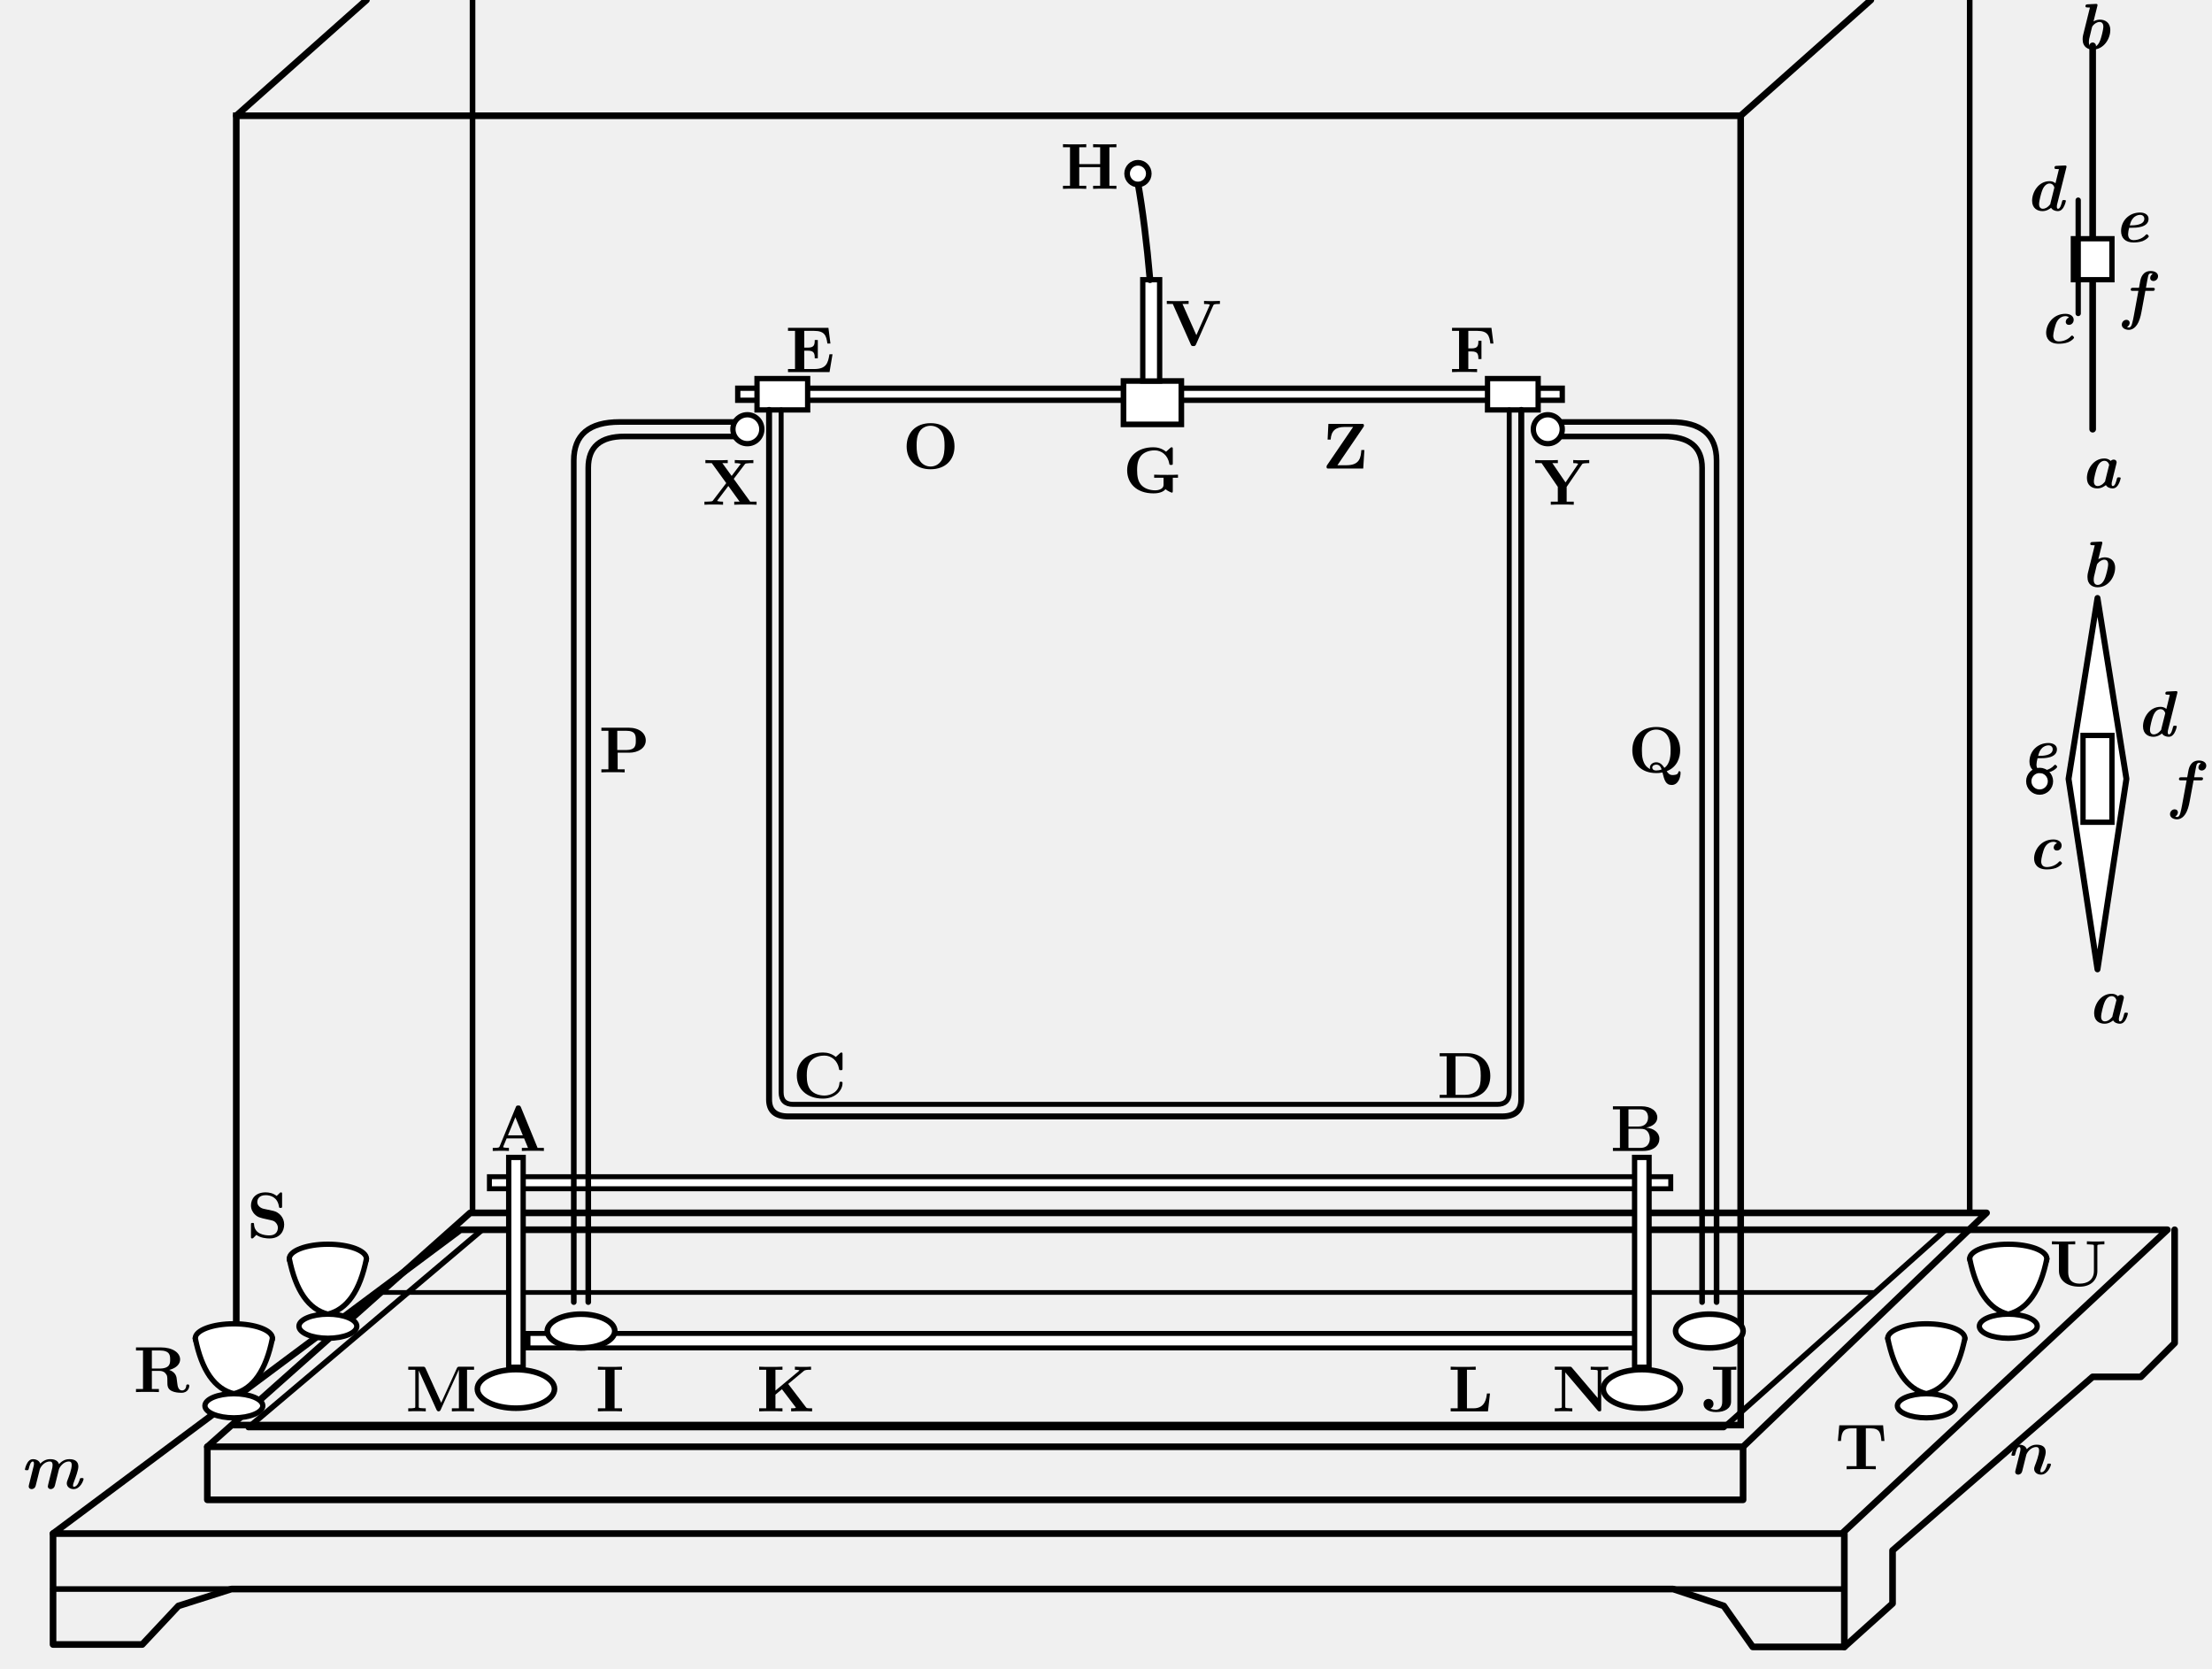
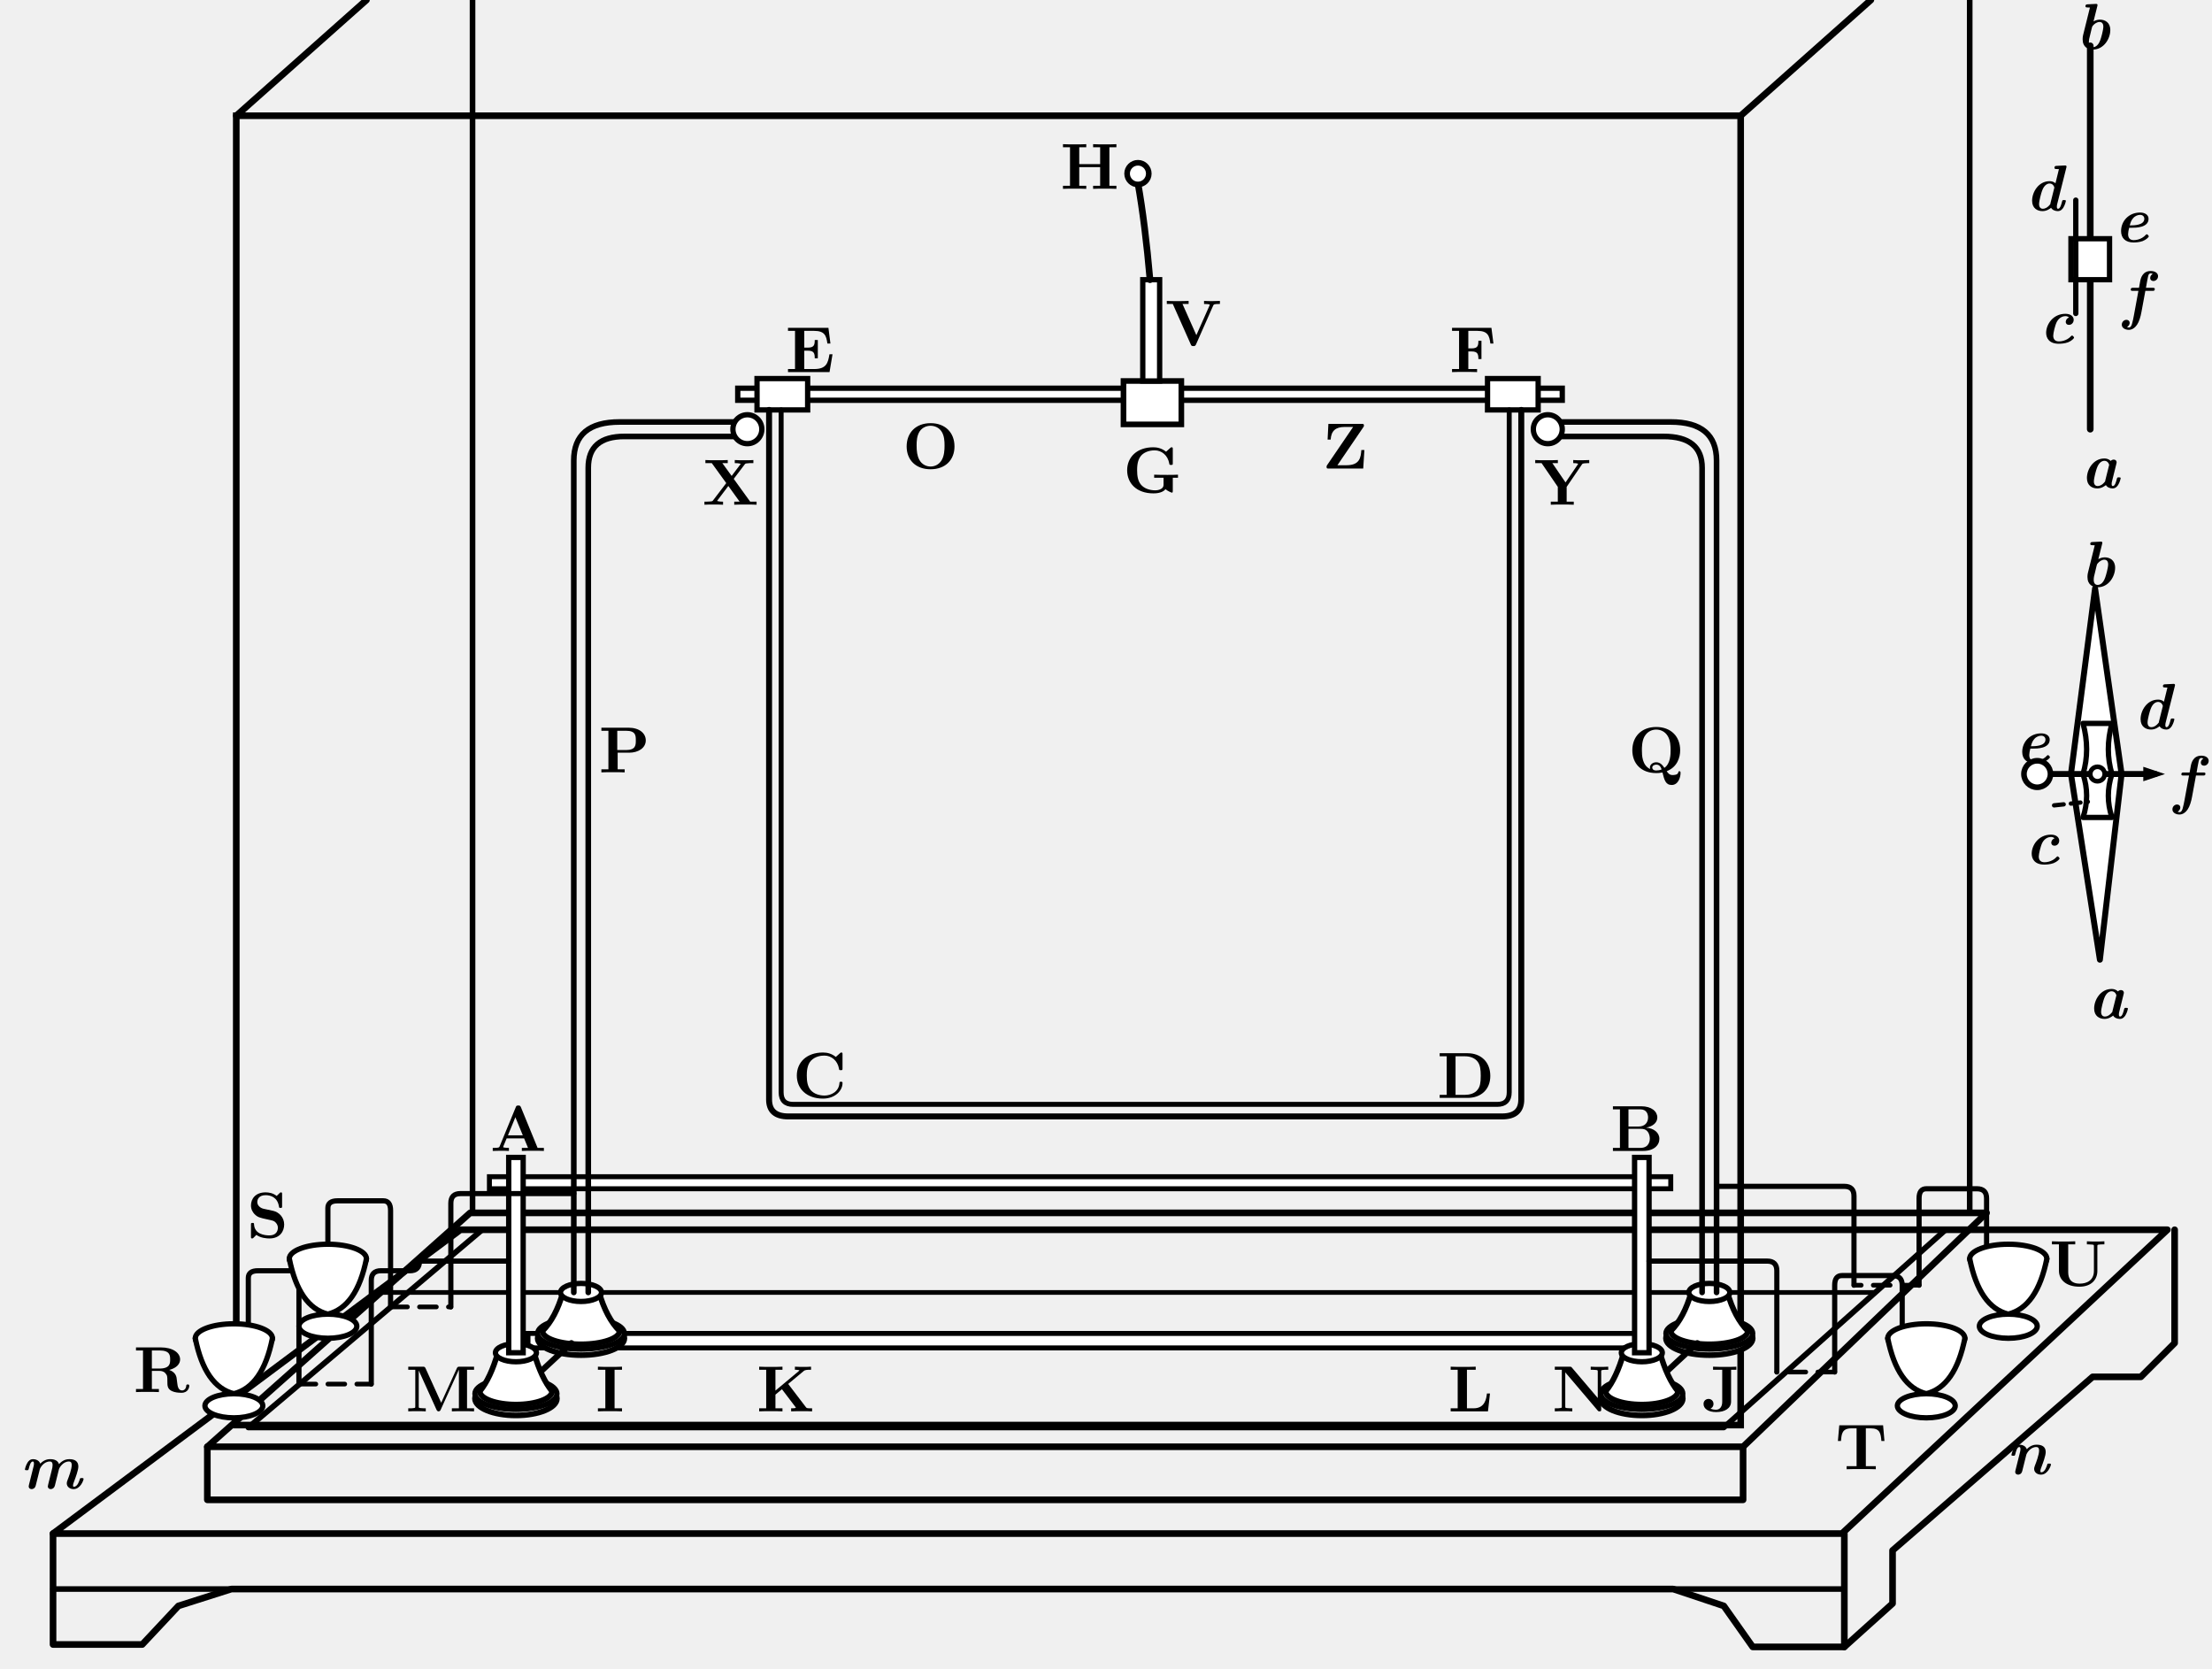
<svg xmlns="http://www.w3.org/2000/svg" width="1835" height="1384" viewBox="0 0 1835 1384">
  <polyline points="44,1272 382,1020 1798,1020 1528,1272 44,1272" fill="none" stroke="#000000" stroke-width="5.5" stroke-linecap="round" stroke-linejoin="round" />
  <polyline points="44,1272 44,1364 118,1364 148,1332 192,1318 1388,1318 1430,1332 1454,1366 1530,1366 1530,1272" fill="none" stroke="#000000" stroke-width="5.5" stroke-linecap="round" stroke-linejoin="round" />
  <line x1="44" y1="1318" x2="1530" y2="1318" stroke="#000000" stroke-width="4.67" stroke-linecap="round" />
  <polyline points="1530,1366 1570,1330 1570,1286 1736,1142 1776,1142 1804,1114 1804,1020" fill="none" stroke="#000000" stroke-width="5.5" stroke-linecap="round" stroke-linejoin="round" />
  <polyline points="172,1200 390,1006 1648,1006 1446,1200 172,1200" fill="none" stroke="#000000" stroke-width="5.5" stroke-linecap="round" stroke-linejoin="round" />
  <polyline points="172,1200 172,1244 1446,1244 1446,1200" fill="none" stroke="#000000" stroke-width="5.5" stroke-linecap="round" stroke-linejoin="round" />
  <polyline points="206,1184 400,1020 1614,1020 1430,1184 206,1184" fill="none" stroke="#000000" stroke-width="4.67" stroke-linecap="round" stroke-linejoin="round" />
  <line x1="316" y1="1072" x2="1554" y2="1072" stroke="#000000" stroke-width="3.85" stroke-linecap="round" />
  <rect x="196" y="96" width="1248" height="1086" fill="none" stroke="#000000" stroke-width="5.5" />
  <line x1="392" y1="0" x2="392" y2="1006" stroke="#000000" stroke-width="4.67" stroke-linecap="round" />
  <line x1="1634" y1="0" x2="1634" y2="1006" stroke="#000000" stroke-width="4.67" stroke-linecap="round" />
  <line x1="196" y1="96" x2="304" y2="0" stroke="#000000" stroke-width="5.5" stroke-linecap="round" />
  <line x1="1444" y1="96" x2="1552" y2="0" stroke="#000000" stroke-width="5.5" stroke-linecap="round" />
  <rect x="406" y="976" width="980" height="10" fill="#ffffff" stroke="#000000" stroke-width="4.12" />
  <rect x="438" y="1106" width="926" height="12" fill="#ffffff" stroke="#000000" stroke-width="4.12" />
-   <rect x="422" y="960" width="12" height="174" fill="#ffffff" stroke="#000000" stroke-width="4.4" />
-   <ellipse cx="428" cy="1152" rx="32" ry="16" fill="#ffffff" stroke="#000000" stroke-width="4.67" />
-   <rect x="1356" y="960" width="12" height="174" fill="#ffffff" stroke="#000000" stroke-width="4.4" />
-   <ellipse cx="1362" cy="1152" rx="32" ry="16" fill="#ffffff" stroke="#000000" stroke-width="4.67" />
-   <path d="M 476 1080 L 476 382 Q 476 350, 514 350 L 620 350" fill="none" stroke="#000000" stroke-width="4.67" stroke-linecap="round" stroke-linejoin="round" />
-   <path d="M 488 1080 L 488 388 Q 488 362, 518 362 L 620 362" fill="none" stroke="#000000" stroke-width="4.67" stroke-linecap="round" stroke-linejoin="round" />
-   <ellipse cx="482" cy="1104" rx="28" ry="14" fill="#ffffff" stroke="#000000" stroke-width="4.67" />
-   <path d="M 1412 1080 L 1412 388 Q 1412 362, 1380 362 L 1280 362" fill="none" stroke="#000000" stroke-width="4.67" stroke-linecap="round" stroke-linejoin="round" />
-   <path d="M 1424 1080 L 1424 382 Q 1424 350, 1386 350 L 1280 350" fill="none" stroke="#000000" stroke-width="4.67" stroke-linecap="round" stroke-linejoin="round" />
-   <ellipse cx="1418" cy="1104" rx="28" ry="14" fill="#ffffff" stroke="#000000" stroke-width="4.67" />
+   <ellipse cx="482" cy="1110" rx="36" ry="14" fill="#ffffff" stroke="#000000" stroke-width="4.67" />
+   <ellipse cx="482" cy="1106" rx="36" ry="13" fill="#ffffff" stroke="#000000" stroke-width="4.4" />
+   <path d="M 450.0 1104.0 Q 461.0 1093.0, 467.0 1072.0 L 497.0 1072.0 Q 503.0 1093.0, 514.0 1104.0 A 32.0 11 0 0 1 450.0 1104.0 Z" fill="#ffffff" stroke="#000000" stroke-width="4.67" stroke-linecap="round" stroke-linejoin="round" />
+   <ellipse cx="482" cy="1072" rx="17" ry="7.5" fill="#ffffff" stroke="#000000" stroke-width="4.4" />
+   <ellipse cx="1418" cy="1110" rx="36" ry="14" fill="#ffffff" stroke="#000000" stroke-width="4.67" />
+   <ellipse cx="1418" cy="1106" rx="36" ry="13" fill="#ffffff" stroke="#000000" stroke-width="4.4" />
+   <path d="M 1386.0 1104.0 Q 1397.0 1093.0, 1403.0 1072.0 L 1433.0 1072.0 Q 1439.0 1093.0, 1450.0 1104.0 A 32.0 11 0 0 1 1386.0 1104.0 Z" fill="#ffffff" stroke="#000000" stroke-width="4.67" stroke-linecap="round" stroke-linejoin="round" />
+   <ellipse cx="1418" cy="1072" rx="17" ry="7.5" fill="#ffffff" stroke="#000000" stroke-width="4.4" />
+   <path d="M 476 1072 L 476 382 Q 476 350, 514 350 L 620 350" fill="none" stroke="#000000" stroke-width="4.67" stroke-linecap="round" stroke-linejoin="round" />
+   <path d="M 488 1072 L 488 388 Q 488 362, 518 362 L 620 362" fill="none" stroke="#000000" stroke-width="4.67" stroke-linecap="round" stroke-linejoin="round" />
+   <path d="M 1412 1072 L 1412 388 Q 1412 362, 1380 362 L 1280 362" fill="none" stroke="#000000" stroke-width="4.67" stroke-linecap="round" stroke-linejoin="round" />
+   <path d="M 1424 1072 L 1424 382 Q 1424 350, 1386 350 L 1280 350" fill="none" stroke="#000000" stroke-width="4.67" stroke-linecap="round" stroke-linejoin="round" />
+   <line x1="446" y1="1140" x2="474" y2="1114" stroke="#000000" stroke-width="4.95" stroke-linecap="round" />
+   <line x1="1380" y1="1140" x2="1408" y2="1114" stroke="#000000" stroke-width="4.95" stroke-linecap="round" />
+   <ellipse cx="428" cy="1160" rx="34" ry="14" fill="#ffffff" stroke="#000000" stroke-width="4.67" />
+   <ellipse cx="428" cy="1156" rx="34" ry="13" fill="#ffffff" stroke="#000000" stroke-width="4.4" />
+   <path d="M 398.0 1154.0 Q 407.0 1143.0, 413.0 1122.0 L 443.0 1122.0 Q 449.0 1143.0, 458.0 1154.0 A 30.0 11 0 0 1 398.0 1154.0 Z" fill="#ffffff" stroke="#000000" stroke-width="4.67" stroke-linecap="round" stroke-linejoin="round" />
+   <ellipse cx="428" cy="1122" rx="17" ry="7.5" fill="#ffffff" stroke="#000000" stroke-width="4.4" />
+   <rect x="422" y="960" width="12" height="162" fill="#ffffff" stroke="#000000" stroke-width="4.4" />
+   <ellipse cx="1362" cy="1160" rx="34" ry="14" fill="#ffffff" stroke="#000000" stroke-width="4.67" />
+   <ellipse cx="1362" cy="1156" rx="34" ry="13" fill="#ffffff" stroke="#000000" stroke-width="4.4" />
+   <path d="M 1332.0 1154.0 Q 1341.0 1143.0, 1347.0 1122.0 L 1377.0 1122.0 Q 1383.0 1143.0, 1392.0 1154.0 A 30.0 11 0 0 1 1332.0 1154.0 Z" fill="#ffffff" stroke="#000000" stroke-width="4.67" stroke-linecap="round" stroke-linejoin="round" />
+   <ellipse cx="1362" cy="1122" rx="17" ry="7.5" fill="#ffffff" stroke="#000000" stroke-width="4.4" />
+   <rect x="1356" y="960" width="12" height="162" fill="#ffffff" stroke="#000000" stroke-width="4.4" />
+   <path d="M 206 1106 L 206 1060 Q 206 1054, 214 1054 L 242 1054 Q 248 1054, 248 1062 L 248 1148" fill="none" stroke="#000000" stroke-width="4.29" stroke-linecap="round" stroke-linejoin="round" />
+   <line x1="248" y1="1148" x2="308" y2="1148" stroke="#000000" stroke-width="3.86" stroke-dasharray="14,10" stroke-linecap="round" />
+   <path d="M 308 1148 L 308 1062 Q 308 1054, 316 1054 L 340 1054 Q 348 1054, 348 1046 L 422 1046" fill="none" stroke="#000000" stroke-width="4.29" stroke-linecap="round" stroke-linejoin="round" />
+   <path d="M 272 1040 L 272 1002 Q 272 996, 280 996 L 318 996 Q 324 996, 324 1004 L 324 1084" fill="none" stroke="#000000" stroke-width="4.29" stroke-linecap="round" stroke-linejoin="round" />
+   <line x1="324" y1="1084" x2="374" y2="1084" stroke="#000000" stroke-width="3.86" stroke-dasharray="14,10" stroke-linecap="round" />
+   <path d="M 374 1084 L 374 998 Q 374 990, 382 990 L 404 990 L 476 990" fill="none" stroke="#000000" stroke-width="4.29" stroke-linecap="round" stroke-linejoin="round" />
+   <path d="M 1578 1102 L 1578 1066 Q 1578 1058, 1570 1058 L 1528 1058 Q 1522 1058, 1522 1066 L 1522 1138" fill="none" stroke="#000000" stroke-width="4.29" stroke-linecap="round" stroke-linejoin="round" />
+   <line x1="1522" y1="1138" x2="1474" y2="1138" stroke="#000000" stroke-width="3.86" stroke-dasharray="14,10" stroke-linecap="round" />
+   <path d="M 1474 1138 L 1474 1054 Q 1474 1046, 1466 1046 L 1368 1046" fill="none" stroke="#000000" stroke-width="4.29" stroke-linecap="round" stroke-linejoin="round" />
+   <path d="M 1648 1040 L 1648 994 Q 1648 986, 1640 986 L 1598 986 Q 1592 986, 1592 994 L 1592 1066" fill="none" stroke="#000000" stroke-width="4.29" stroke-linecap="round" stroke-linejoin="round" />
+   <line x1="1592" y1="1066" x2="1538" y2="1066" stroke="#000000" stroke-width="3.86" stroke-dasharray="14,10" stroke-linecap="round" />
+   <path d="M 1538 1066 L 1538 992 Q 1538 984, 1530 984 L 1424 984" fill="none" stroke="#000000" stroke-width="4.29" stroke-linecap="round" stroke-linejoin="round" />
  <rect x="612" y="322" width="684" height="10" fill="#ffffff" stroke="#000000" stroke-width="4.4" />
  <rect x="628" y="314" width="42" height="26" fill="#ffffff" stroke="#000000" stroke-width="4.4" />
  <rect x="1234" y="314" width="42" height="26" fill="#ffffff" stroke="#000000" stroke-width="4.4" />
  <circle cx="620" cy="356" r="12" fill="#ffffff" stroke="#000000" stroke-width="4.4" />
  <circle cx="1284" cy="356" r="12" fill="#ffffff" stroke="#000000" stroke-width="4.4" />
  <rect x="932" y="316" width="48" height="36" fill="#ffffff" stroke="#000000" stroke-width="4.67" />
  <rect x="948" y="232" width="14" height="84" fill="#ffffff" stroke="#000000" stroke-width="4.4" />
  <path d="M 954 232 Q 950 186, 944 152" fill="none" stroke="#000000" stroke-width="5.5" stroke-linecap="round" stroke-linejoin="round" />
  <circle cx="944" cy="144" r="9" fill="#ffffff" stroke="#000000" stroke-width="4.67" />
  <path d="M 638 340 L 638 912 Q 638 926, 654 926 L 1246 926 Q 1262 926, 1262 912 L 1262 340" fill="none" stroke="#000000" stroke-width="4.95" stroke-linecap="round" stroke-linejoin="round" />
  <path d="M 648 340 L 648 906 Q 648 916, 658 916 L 1242 916 Q 1252 916, 1252 906 L 1252 340" fill="none" stroke="#000000" stroke-width="4.12" stroke-linecap="round" stroke-linejoin="round" />
  <ellipse cx="194" cy="1110" rx="32" ry="12" fill="#ffffff" stroke="#000000" stroke-width="4.4" />
  <path d="M 162.0 1110.0 Q 170.0 1150.0, 194.0 1156.0 Q 218.0 1150.0, 226.0 1110.0" fill="#ffffff" stroke="#000000" stroke-width="4.4" stroke-linecap="round" stroke-linejoin="round" />
  <ellipse cx="194" cy="1166" rx="24" ry="10" fill="#ffffff" stroke="#000000" stroke-width="4.4" />
  <ellipse cx="272" cy="1044" rx="32" ry="12" fill="#ffffff" stroke="#000000" stroke-width="4.4" />
  <path d="M 240.0 1044.0 Q 248.0 1084.0, 272.0 1090.0 Q 296.0 1084.0, 304.0 1044.0" fill="#ffffff" stroke="#000000" stroke-width="4.4" stroke-linecap="round" stroke-linejoin="round" />
  <ellipse cx="272" cy="1100" rx="24" ry="10" fill="#ffffff" stroke="#000000" stroke-width="4.4" />
  <ellipse cx="1598" cy="1110" rx="32" ry="12" fill="#ffffff" stroke="#000000" stroke-width="4.4" />
  <path d="M 1566.0 1110.0 Q 1574.0 1150.0, 1598.0 1156.0 Q 1622.0 1150.0, 1630.0 1110.0" fill="#ffffff" stroke="#000000" stroke-width="4.4" stroke-linecap="round" stroke-linejoin="round" />
  <ellipse cx="1598" cy="1166" rx="24" ry="10" fill="#ffffff" stroke="#000000" stroke-width="4.4" />
  <ellipse cx="1666" cy="1044" rx="32" ry="12" fill="#ffffff" stroke="#000000" stroke-width="4.4" />
  <path d="M 1634.0 1044.0 Q 1642.0 1084.0, 1666.0 1090.0 Q 1690.0 1084.0, 1698.0 1044.0" fill="#ffffff" stroke="#000000" stroke-width="4.4" stroke-linecap="round" stroke-linejoin="round" />
  <ellipse cx="1666" cy="1100" rx="24" ry="10" fill="#ffffff" stroke="#000000" stroke-width="4.4" />
-   <line x1="1736" y1="38" x2="1736" y2="356" stroke="#000000" stroke-width="5.5" stroke-linecap="round" />
-   <rect x="1720" y="198" width="32" height="34" fill="#ffffff" stroke="#000000" stroke-width="4.4" />
-   <line x1="1724" y1="166" x2="1724" y2="260" stroke="#000000" stroke-width="4.4" stroke-linecap="round" />
-   <polygon points="1740,496 1764,646 1740,804 1716,646" fill="#ffffff" stroke="#000000" stroke-width="4.95" stroke-linejoin="round" />
-   <rect x="1728" y="610" width="24" height="72" fill="#ffffff" stroke="#000000" stroke-width="4.4" />
-   <circle cx="1692" cy="648" r="9" fill="#ffffff" stroke="#000000" stroke-width="4.4" />
+   <line x1="1734" y1="38" x2="1734" y2="356" stroke="#000000" stroke-width="5.5" stroke-linecap="round" />
+   <rect x="1718" y="198" width="32" height="34" fill="#ffffff" stroke="#000000" stroke-width="4.4" />
+   <line x1="1722" y1="166" x2="1722" y2="260" stroke="#000000" stroke-width="4.4" stroke-linecap="round" />
+   <polygon points="1738,488 1760,642 1742,796 1718,642" fill="#ffffff" stroke="#000000" stroke-width="4.95" stroke-linejoin="round" />
+   <path d="M 1728 600 L 1752 600 Q 1746 622, 1752 642 Q 1746 660, 1752 678 L 1728 678 Q 1734 660, 1728 642 Q 1734 622, 1728 600 Z" fill="#ffffff" stroke="#000000" stroke-width="4.4" stroke-linecap="round" stroke-linejoin="round" />
+   <line x1="1702" y1="642" x2="1788" y2="642" stroke="#000000" stroke-width="4.95" stroke-linecap="round" />
+   <polygon points="1778,636 1796,642 1778,648" fill="#000000" stroke="none" stroke-width="4" stroke-linejoin="round" />
+   <circle cx="1740" cy="642" r="6" fill="#ffffff" stroke="#000000" stroke-width="3.85" />
+   <circle cx="1690" cy="642" r="11" fill="#ffffff" stroke="#000000" stroke-width="4.67" />
+   <line x1="1704" y1="668" x2="1732" y2="665" stroke="#000000" stroke-width="3.58" stroke-dasharray="8,6" stroke-linecap="round" />
  <text x="904" y="134" font-size="54" font-family="New Computer Modern, Latin Modern Roman, Georgia, serif" font-style="normal" font-weight="bold" text-anchor="middle" dominant-baseline="central" fill="#000000">H</text>
  <text x="990" y="264" font-size="54" font-family="New Computer Modern, Latin Modern Roman, Georgia, serif" font-style="normal" font-weight="bold" text-anchor="middle" dominant-baseline="central" fill="#000000">V</text>
  <text x="956" y="386" font-size="54" font-family="New Computer Modern, Latin Modern Roman, Georgia, serif" font-style="normal" font-weight="bold" text-anchor="middle" dominant-baseline="central" fill="#000000">G</text>
  <text x="672" y="286" font-size="54" font-family="New Computer Modern, Latin Modern Roman, Georgia, serif" font-style="normal" font-weight="bold" text-anchor="middle" dominant-baseline="central" fill="#000000">E</text>
  <text x="1222" y="286" font-size="54" font-family="New Computer Modern, Latin Modern Roman, Georgia, serif" font-style="normal" font-weight="bold" text-anchor="middle" dominant-baseline="central" fill="#000000">F</text>
  <text x="772" y="366" font-size="54" font-family="New Computer Modern, Latin Modern Roman, Georgia, serif" font-style="normal" font-weight="bold" text-anchor="middle" dominant-baseline="central" fill="#000000">O</text>
  <text x="1116" y="366" font-size="54" font-family="New Computer Modern, Latin Modern Roman, Georgia, serif" font-style="normal" font-weight="bold" text-anchor="middle" dominant-baseline="central" fill="#000000">Z</text>
  <text x="606" y="396" font-size="54" font-family="New Computer Modern, Latin Modern Roman, Georgia, serif" font-style="normal" font-weight="bold" text-anchor="middle" dominant-baseline="central" fill="#000000">X</text>
  <text x="1296" y="396" font-size="54" font-family="New Computer Modern, Latin Modern Roman, Georgia, serif" font-style="normal" font-weight="bold" text-anchor="middle" dominant-baseline="central" fill="#000000">Y</text>
  <text x="518" y="618" font-size="54" font-family="New Computer Modern, Latin Modern Roman, Georgia, serif" font-style="normal" font-weight="bold" text-anchor="middle" dominant-baseline="central" fill="#000000">P</text>
  <text x="1374" y="618" font-size="54" font-family="New Computer Modern, Latin Modern Roman, Georgia, serif" font-style="normal" font-weight="bold" text-anchor="middle" dominant-baseline="central" fill="#000000">Q</text>
  <text x="680" y="888" font-size="54" font-family="New Computer Modern, Latin Modern Roman, Georgia, serif" font-style="normal" font-weight="bold" text-anchor="middle" dominant-baseline="central" fill="#000000">C</text>
  <text x="1216" y="888" font-size="54" font-family="New Computer Modern, Latin Modern Roman, Georgia, serif" font-style="normal" font-weight="bold" text-anchor="middle" dominant-baseline="central" fill="#000000">D</text>
  <text x="430" y="932" font-size="54" font-family="New Computer Modern, Latin Modern Roman, Georgia, serif" font-style="normal" font-weight="bold" text-anchor="middle" dominant-baseline="central" fill="#000000">A</text>
  <text x="1358" y="932" font-size="54" font-family="New Computer Modern, Latin Modern Roman, Georgia, serif" font-style="normal" font-weight="bold" text-anchor="middle" dominant-baseline="central" fill="#000000">B</text>
  <text x="134" y="1132" font-size="54" font-family="New Computer Modern, Latin Modern Roman, Georgia, serif" font-style="normal" font-weight="bold" text-anchor="middle" dominant-baseline="central" fill="#000000">R</text>
  <text x="222" y="1004" font-size="54" font-family="New Computer Modern, Latin Modern Roman, Georgia, serif" font-style="normal" font-weight="bold" text-anchor="middle" dominant-baseline="central" fill="#000000">S</text>
  <text x="1544" y="1196" font-size="54" font-family="New Computer Modern, Latin Modern Roman, Georgia, serif" font-style="normal" font-weight="bold" text-anchor="middle" dominant-baseline="central" fill="#000000">T</text>
  <text x="1724" y="1044" font-size="54" font-family="New Computer Modern, Latin Modern Roman, Georgia, serif" font-style="normal" font-weight="bold" text-anchor="middle" dominant-baseline="central" fill="#000000">U</text>
  <text x="366" y="1148" font-size="54" font-family="New Computer Modern, Latin Modern Roman, Georgia, serif" font-style="normal" font-weight="bold" text-anchor="middle" dominant-baseline="central" fill="#000000">M</text>
  <text x="506" y="1148" font-size="54" font-family="New Computer Modern, Latin Modern Roman, Georgia, serif" font-style="normal" font-weight="bold" text-anchor="middle" dominant-baseline="central" fill="#000000">I</text>
  <text x="652" y="1148" font-size="54" font-family="New Computer Modern, Latin Modern Roman, Georgia, serif" font-style="normal" font-weight="bold" text-anchor="middle" dominant-baseline="central" fill="#000000">K</text>
  <text x="1220" y="1148" font-size="54" font-family="New Computer Modern, Latin Modern Roman, Georgia, serif" font-style="normal" font-weight="bold" text-anchor="middle" dominant-baseline="central" fill="#000000">L</text>
  <text x="1312" y="1148" font-size="54" font-family="New Computer Modern, Latin Modern Roman, Georgia, serif" font-style="normal" font-weight="bold" text-anchor="middle" dominant-baseline="central" fill="#000000">N</text>
  <text x="1428" y="1148" font-size="54" font-family="New Computer Modern, Latin Modern Roman, Georgia, serif" font-style="normal" font-weight="bold" text-anchor="middle" dominant-baseline="central" fill="#000000">J</text>
  <text x="42" y="1212" font-size="54" font-family="New Computer Modern, Latin Modern Roman, Georgia, serif" font-style="italic" font-weight="bold" text-anchor="middle" dominant-baseline="central" fill="#000000">m</text>
  <text x="1682" y="1200" font-size="54" font-family="New Computer Modern, Latin Modern Roman, Georgia, serif" font-style="italic" font-weight="bold" text-anchor="middle" dominant-baseline="central" fill="#000000">n</text>
  <text x="1736" y="18" font-size="54" font-family="New Computer Modern, Latin Modern Roman, Georgia, serif" font-style="italic" font-weight="bold" text-anchor="middle" dominant-baseline="central" fill="#000000">b</text>
  <text x="1696" y="152" font-size="54" font-family="New Computer Modern, Latin Modern Roman, Georgia, serif" font-style="italic" font-weight="bold" text-anchor="middle" dominant-baseline="central" fill="#000000">d</text>
  <text x="1768" y="178" font-size="54" font-family="New Computer Modern, Latin Modern Roman, Georgia, serif" font-style="italic" font-weight="bold" text-anchor="middle" dominant-baseline="central" fill="#000000">e</text>
  <text x="1706" y="262" font-size="54" font-family="New Computer Modern, Latin Modern Roman, Georgia, serif" font-style="italic" font-weight="bold" text-anchor="middle" dominant-baseline="central" fill="#000000">c</text>
  <text x="1772" y="240" font-size="54" font-family="New Computer Modern, Latin Modern Roman, Georgia, serif" font-style="italic" font-weight="bold" text-anchor="middle" dominant-baseline="central" fill="#000000">f</text>
  <text x="1742" y="382" font-size="54" font-family="New Computer Modern, Latin Modern Roman, Georgia, serif" font-style="italic" font-weight="bold" text-anchor="middle" dominant-baseline="central" fill="#000000">a</text>
  <text x="1740" y="464" font-size="54" font-family="New Computer Modern, Latin Modern Roman, Georgia, serif" font-style="italic" font-weight="bold" text-anchor="middle" dominant-baseline="central" fill="#000000">b</text>
-   <text x="1788" y="588" font-size="54" font-family="New Computer Modern, Latin Modern Roman, Georgia, serif" font-style="italic" font-weight="bold" text-anchor="middle" dominant-baseline="central" fill="#000000">d</text>
-   <text x="1692" y="618" font-size="54" font-family="New Computer Modern, Latin Modern Roman, Georgia, serif" font-style="italic" font-weight="bold" text-anchor="middle" dominant-baseline="central" fill="#000000">e</text>
-   <text x="1696" y="698" font-size="54" font-family="New Computer Modern, Latin Modern Roman, Georgia, serif" font-style="italic" font-weight="bold" text-anchor="middle" dominant-baseline="central" fill="#000000">c</text>
-   <text x="1812" y="646" font-size="54" font-family="New Computer Modern, Latin Modern Roman, Georgia, serif" font-style="italic" font-weight="bold" text-anchor="middle" dominant-baseline="central" fill="#000000">f</text>
-   <text x="1748" y="826" font-size="54" font-family="New Computer Modern, Latin Modern Roman, Georgia, serif" font-style="italic" font-weight="bold" text-anchor="middle" dominant-baseline="central" fill="#000000">a</text>
+   <text x="1786" y="582" font-size="54" font-family="New Computer Modern, Latin Modern Roman, Georgia, serif" font-style="italic" font-weight="bold" text-anchor="middle" dominant-baseline="central" fill="#000000">d</text>
+   <text x="1686" y="610" font-size="54" font-family="New Computer Modern, Latin Modern Roman, Georgia, serif" font-style="italic" font-weight="bold" text-anchor="middle" dominant-baseline="central" fill="#000000">e</text>
+   <text x="1694" y="694" font-size="54" font-family="New Computer Modern, Latin Modern Roman, Georgia, serif" font-style="italic" font-weight="bold" text-anchor="middle" dominant-baseline="central" fill="#000000">c</text>
+   <text x="1814" y="642" font-size="54" font-family="New Computer Modern, Latin Modern Roman, Georgia, serif" font-style="italic" font-weight="bold" text-anchor="middle" dominant-baseline="central" fill="#000000">f</text>
+   <text x="1748" y="822" font-size="54" font-family="New Computer Modern, Latin Modern Roman, Georgia, serif" font-style="italic" font-weight="bold" text-anchor="middle" dominant-baseline="central" fill="#000000">a</text>
</svg>
